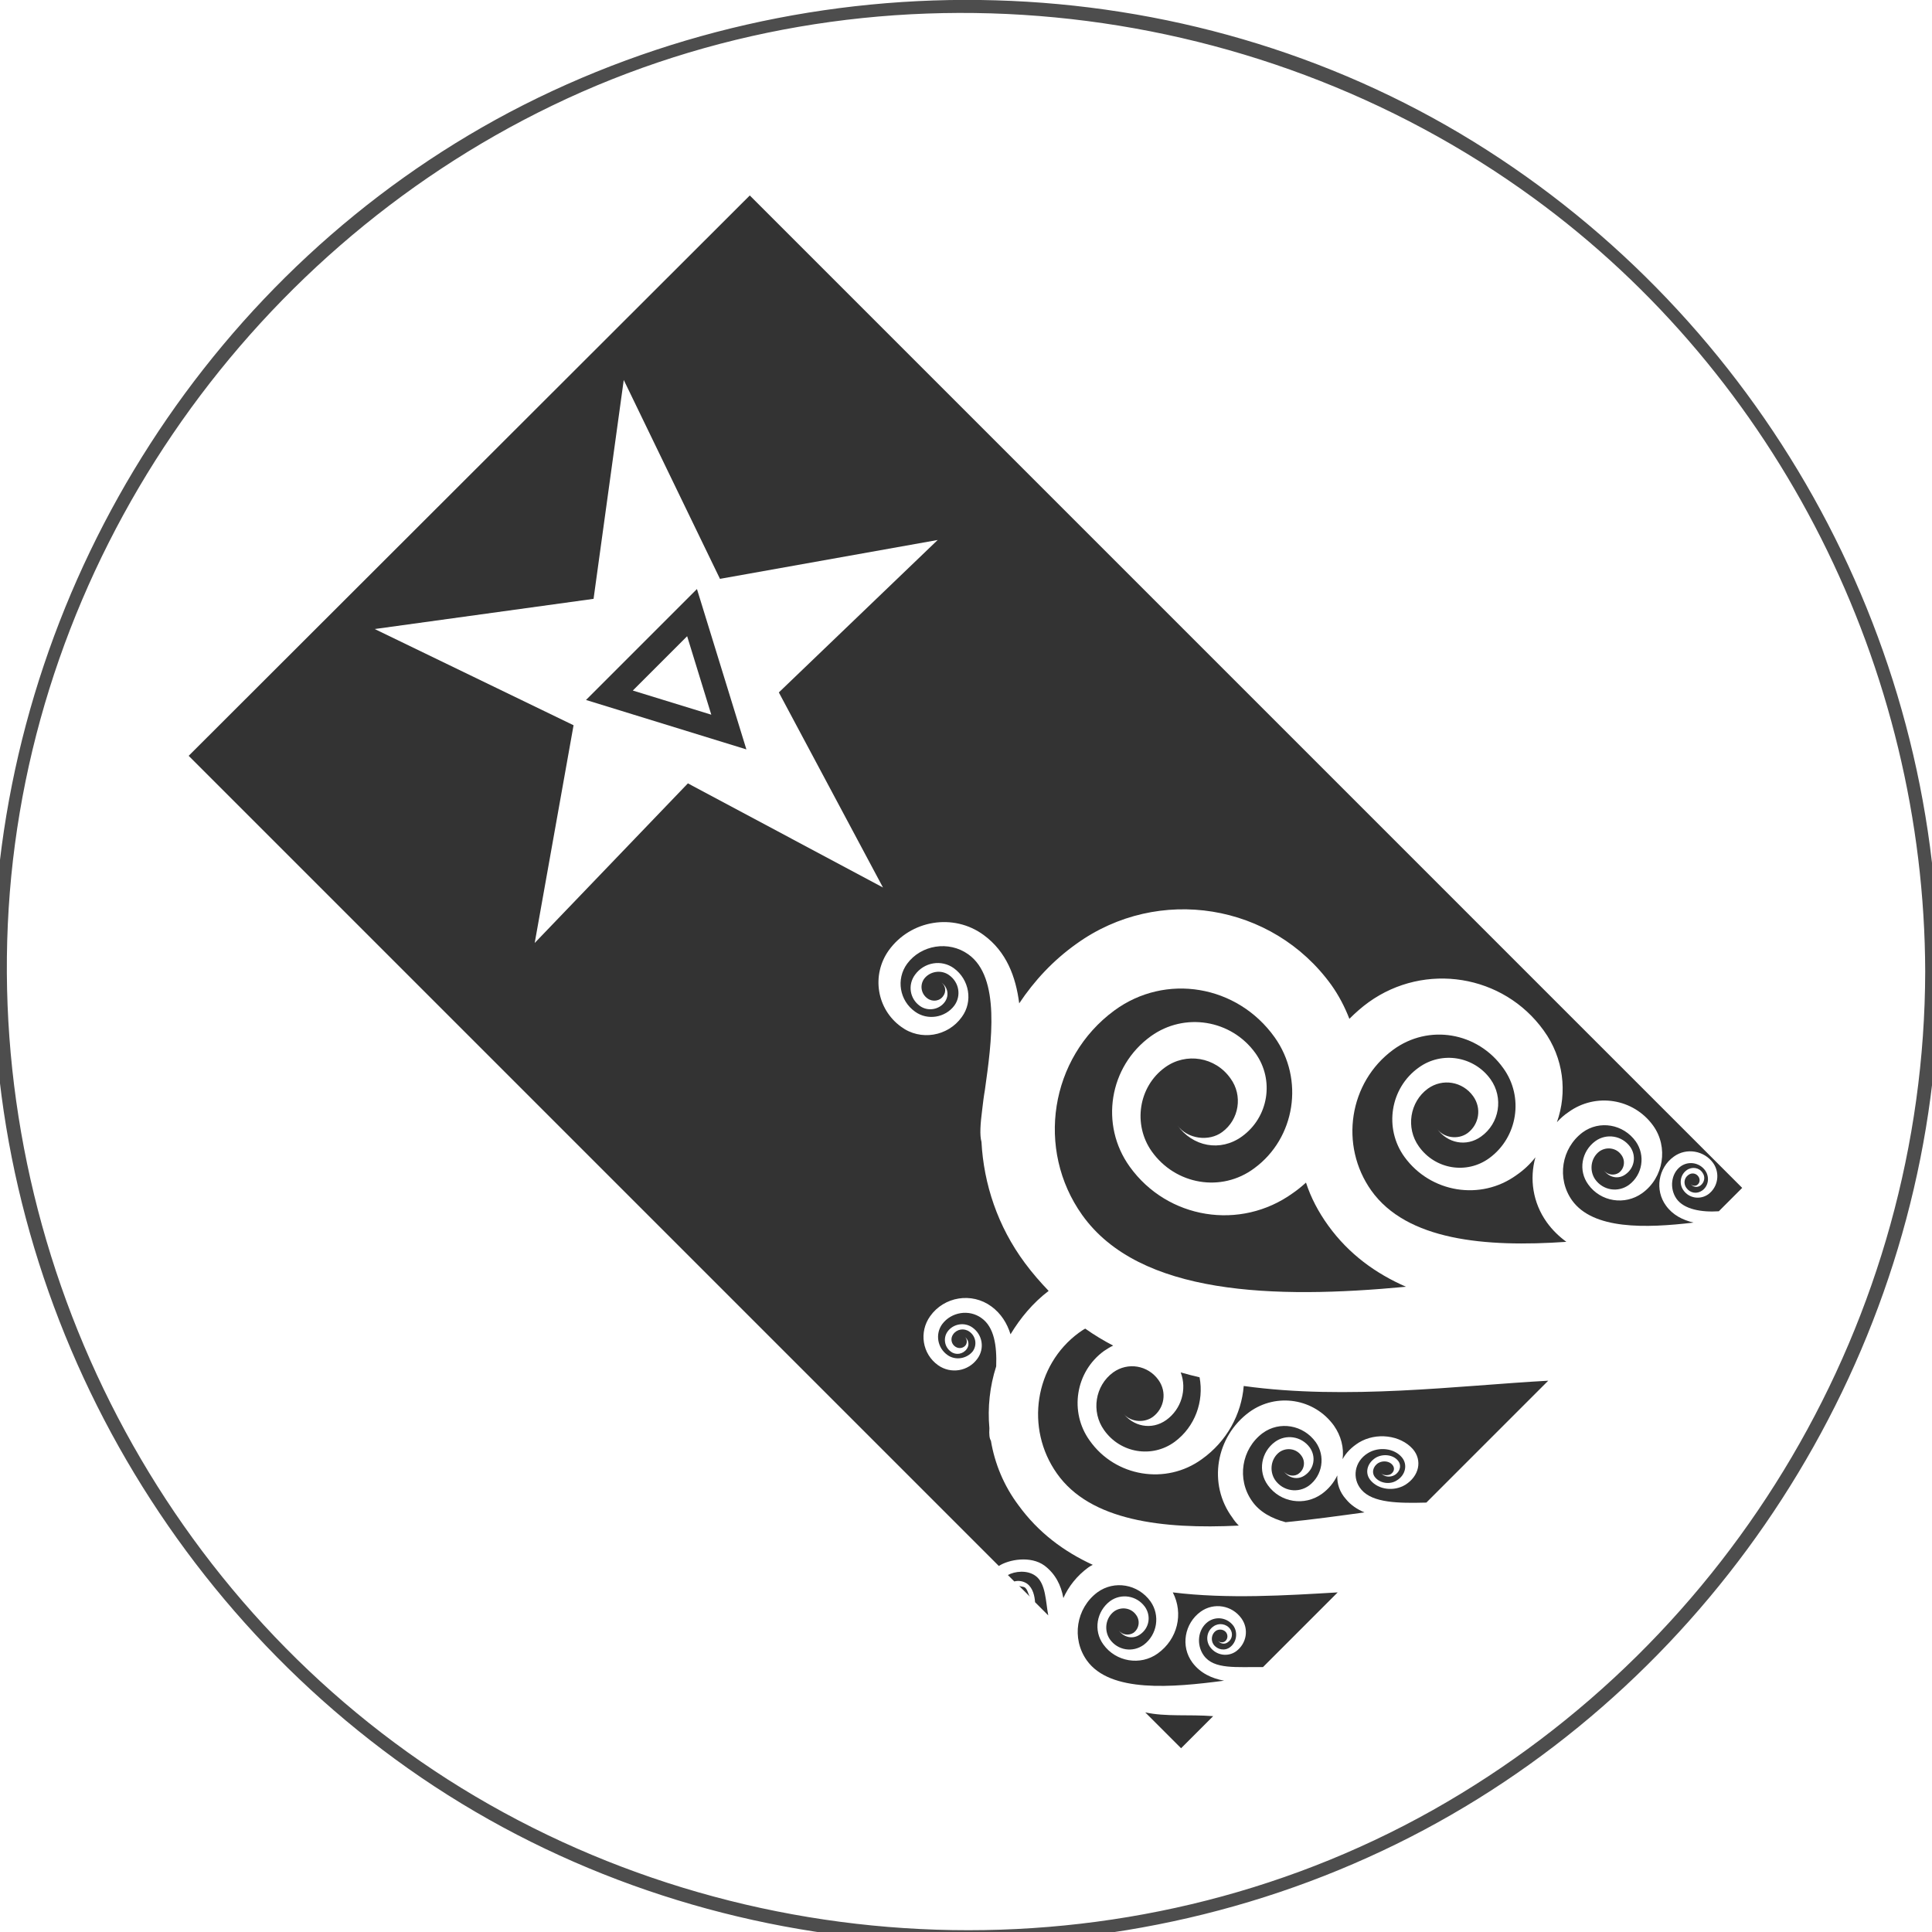
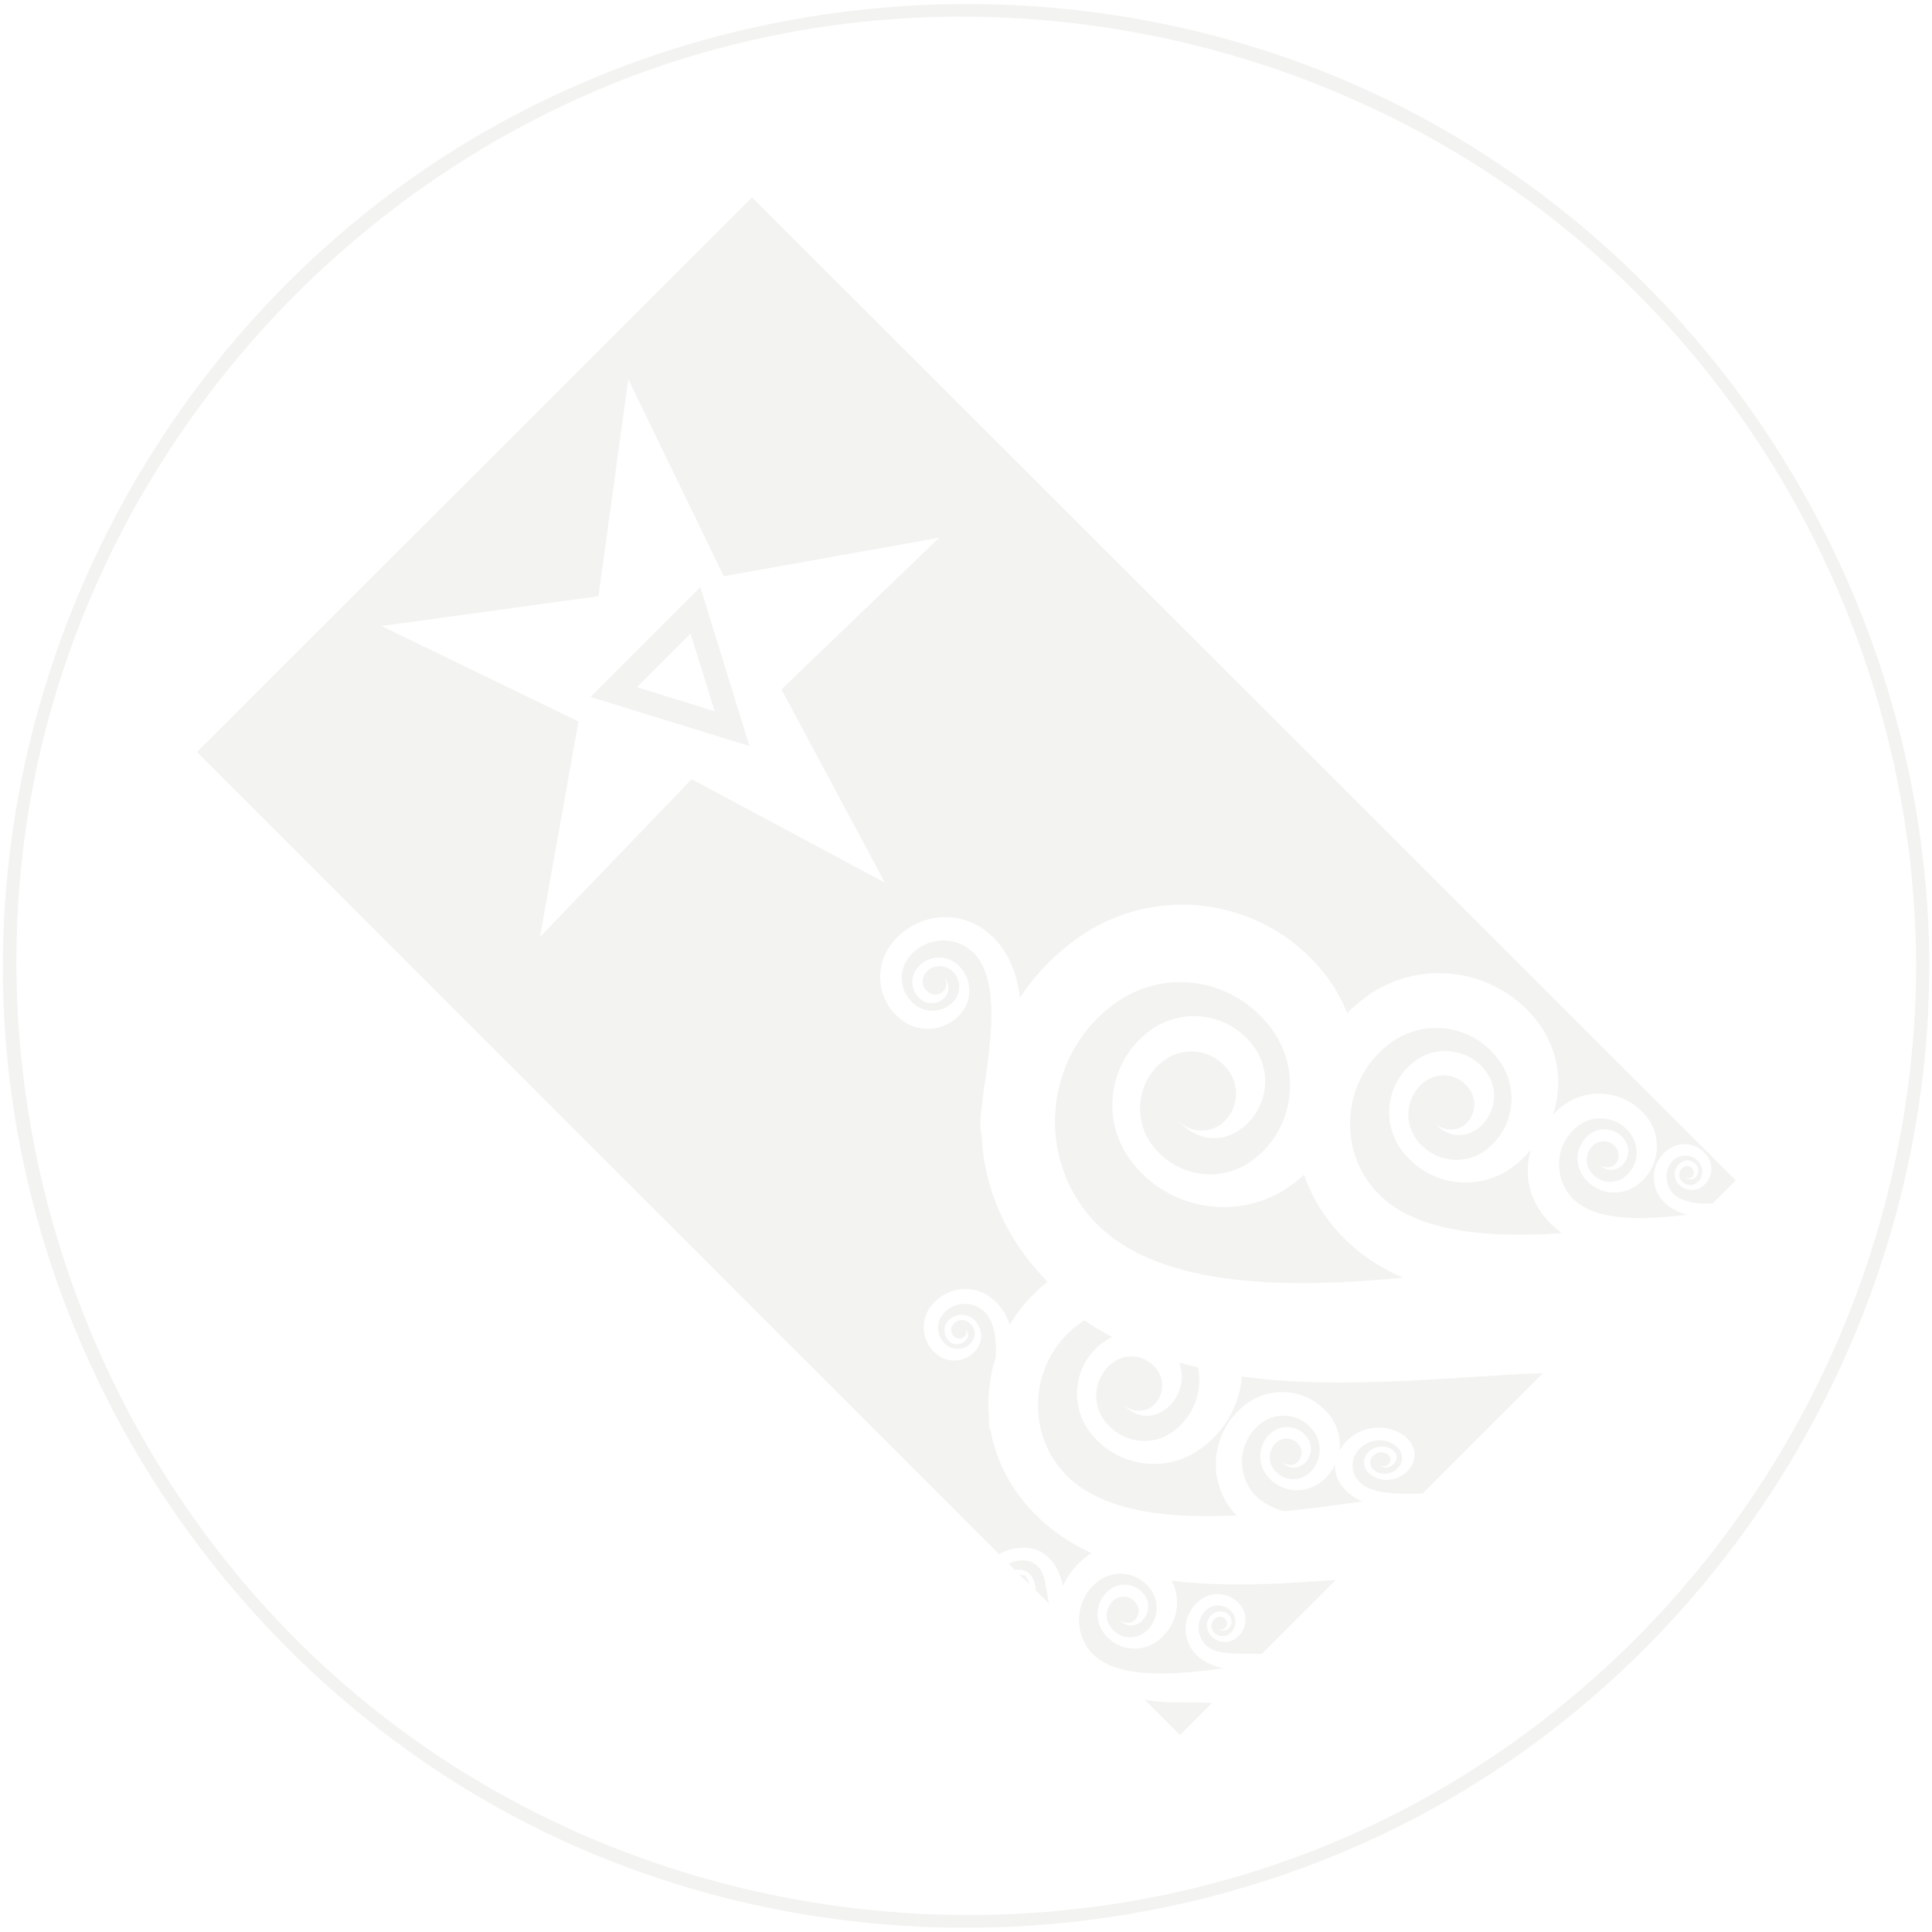
- <svg xmlns="http://www.w3.org/2000/svg" version="1.1" x="0px" y="0px" viewBox="0 0 512 512" enable-background="new 0 0 512 512" xml:space="preserve">
-   <g id="Color">
+ <svg xmlns="http://www.w3.org/2000/svg" version="1.1" id="Layer_1" x="0px" y="0px" viewBox="0 0 512 512" enable-background="new 0 0 512 512" xml:space="preserve">
+   <g>
    <g>
      <g>
-         <path fill="#4D4D4D" d="M510.2,257.5c-0.2,91.7-50.6,177.2-130.5,222.2c-80.9,45.5-183,41.7-261-8.1     C41.2,422-3.4,332.2,2.3,240.7C8,149.7,64.5,67.5,146.3,28c83.6-40.4,185.2-30.1,260,24.4C471.4,99.8,510,177.2,510.2,257.5     c0,2.3,3.5,2.3,3.5,0c-0.2-89.2-47.2-173-123.1-219.9c-76.9-47.5-175.8-49.9-255.5-7.9C56.7,71.2,4.8,152.4-1.2,240.7     c-6,89.3,36.5,176.5,109.4,228c73.8,52.1,172.3,60.6,254.4,23.5c80.6-36.3,137.4-114,149-201.4c1.5-11.1,2.1-22.2,2.2-33.4     C513.8,255.2,510.3,255.2,510.2,257.5z" />
+         <path fill="#F3F3F1" d="M507.8,256c-0.3,91.8-51.1,177.2-131.6,221.3c-81.5,44.6-183.7,39.2-260.6-12.3     C38.9,413.7-3.3,322.4,5.5,230.9C14.1,140.2,74,60.2,157.3,24.3c85.5-36.8,187.1-21.5,258.8,37.4     C473.9,109.2,507.6,181.3,507.8,256c0,2.2,3.5,2.2,3.5,0C511,166.7,463.5,83.1,387.1,37c-77.4-46.7-176.5-47.7-255.3-4     C54,76.1,4,158.9,0.9,247.5c-3.2,89.3,42.5,174.9,117.3,223.3c75.9,49.1,174.9,53.1,255.1,11.9     c78.9-40.6,131.4-121.7,137.4-209.9c0.4-5.6,0.5-11.2,0.6-16.8C511.2,253.8,507.8,253.8,507.8,256z" />
      </g>
    </g>
-     <path fill="#333333" d="M252.3,74.4" />
    <g>
-       <path fill="#333333" d="M274.4,417.6c-2.2-1.6-5.5-1.2-7.3-0.2l1.7,1.7c1.1-0.3,2.4-0.1,3.4,0.6c1.6,1.2,2,3.4,2.1,4.9l3.5,3.5    C277.1,424.5,277.2,419.6,274.4,417.6z" />
-       <path fill="#333333" d="M344.2,390.5c1.5-1.1,1.8-3.2,0.7-4.7c-1.3-1.9-3.9-2.3-5.8-1c-2.3,1.7-2.8,5-1.2,7.4c2.1,3,6.1,3.6,9,1.5    c3.6-2.7,4.4-7.8,1.8-11.5c-3.3-4.6-9.6-5.7-14.1-2.4c-5.6,4.2-6.9,12.2-2.8,18c2,2.9,5.2,4.6,8.9,5.6c7.2-0.7,14.3-1.7,20.9-2.6    c-1.9-0.8-3.6-1.9-4.9-3.5c-1.7-1.9-2.4-4.1-2.3-6.3c-0.9,1.9-2.3,3.6-4.1,4.9c-4.6,3.3-11,2.3-14.3-2.3    c-2.7-3.7-1.8-8.8,1.9-11.5c2.9-2.1,7-1.5,9.2,1.5c1.7,2.4,1.2,5.6-1.2,7.3c-1.9,1.4-4.3,0.9-5.7-1    C341.2,391.2,343.1,391.4,344.2,390.5z" />
-       <path fill="#333333" d="M271.6,420.7c-0.5-0.3-1.3-0.2-1.6-0.5l3,3C272.5,422.7,272.4,421.3,271.6,420.7z" />
-       <path fill="#333333" d="M329.6,367.3c-0.6,7.5-4.5,14.7-11.1,19.4c-9.5,6.9-22.9,4.7-29.7-4.9c-5.5-7.6-3.8-18.3,3.8-23.8    c0.8-0.5,1.5-1,2.4-1.4c-2.5-1.3-5-2.8-7.4-4.5c-0.6,0.3-1.1,0.7-1.7,1.1c-11.7,8.6-14.3,25.3-5.8,37.3    c8.8,12.5,27.9,14.8,48.2,13.8c-0.6-0.6-1.2-1.3-1.7-2.1c-6.6-8.9-4.4-21.5,4.5-28c7.2-5.2,17.2-3.6,22.4,3.6    c1.9,2.7,2.7,5.9,2.3,8.9c0.9-1.7,2.4-3.2,4.3-4.4c4.6-2.8,11-2,14.3,1.7c2.6,3,1.7,7.2-2,9.5c-3,1.8-7,1.3-9.1-1.1    c-1.7-1.9-1.1-4.6,1.3-6.1c1.9-1.1,4.5-0.8,5.8,0.7c1.1,1.2,0.7,3-0.8,3.9c-1.2,0.7-2.8,0.5-3.6-0.5c0.5,0.6,1.7,0.7,2.5,0.3    c1-0.6,1.2-1.7,0.5-2.5c-0.8-1-2.5-1.2-3.7-0.5c-1.5,0.9-1.9,2.7-0.8,3.9c1.3,1.5,3.9,1.9,5.7,0.7c2.3-1.4,2.9-4.2,1.3-6.1    c-2-2.4-6.1-2.9-9-1.1c-3.6,2.2-4.3,6.7-1.7,9.7c3,3.5,9.8,3.6,17.2,3.4l32.3-32.3C386.5,367.2,357,371.1,329.6,367.3z" />
-       <path fill="#333333" d="M310.8,422c2.9,5.6,1.3,12.4-4,16.2c-4.6,3.3-11.1,2.2-14.4-2.4c-2.7-3.7-1.8-8.8,1.8-11.5    c2.9-2.1,7-1.5,9.2,1.5c1.7,2.4,1.2,5.6-1.2,7.3c-1.9,1.4-4.3,0.9-5.7-1c0.9,1.2,2.7,1.4,3.9,0.6c1.5-1.1,1.8-3.2,0.7-4.7    c-1.3-1.9-3.9-2.3-5.8-1c-2.3,1.7-2.8,5-1.2,7.4c2.1,3,6.1,3.6,9,1.5c3.6-2.7,4.4-7.8,1.8-11.5c-3.3-4.6-9.6-5.7-14.1-2.4    c-5.6,4.2-6.9,12.2-2.8,18c6.2,8.7,22.7,7.2,36.4,5.4c-3.3-0.6-6.3-2-8.4-4.8c-3.2-4.3-2.1-10.4,2.2-13.5    c3.5-2.5,8.3-1.7,10.8,1.8c2,2.8,1.4,6.6-1.4,8.7c-2.2,1.6-5.3,1.1-6.9-1.1c-1.3-1.8-0.9-4.3,0.9-5.5c1.4-1,3.4-0.7,4.4,0.7    c0.8,1.1,0.6,2.7-0.6,3.5c-0.9,0.7-2.1,0.4-2.7-0.5c0.4,0.6,1.3,0.7,1.9,0.3c0.7-0.5,0.9-1.5,0.4-2.3c-0.6-0.9-1.9-1.1-2.8-0.5    c-1.1,0.8-1.4,2.4-0.6,3.6c1,1.4,3,1.8,4.4,0.7c1.7-1.3,2.1-3.8,0.9-5.6c-1.6-2.2-4.6-2.7-6.8-1.1c-2.7,2-3.1,6.1-1.1,8.9    c2.7,3.8,8.7,3,15.7,3.1l19.8-19.8C340.9,422.8,325.3,423.8,310.8,422z" />
-       <path fill="#333333" d="M406.9,306.7c-1.4,1.8-3.1,3.4-5,4.7c-9.5,6.9-22.8,4.7-29.7-4.8c-5.5-7.6-3.8-18.3,3.8-23.7    c6.1-4.4,14.6-3,19,3.1c3.5,4.9,2.4,11.7-2.5,15.2c-3.9,2.8-8.9,1.8-11.7-2.1c1.8,2.5,5.6,3,8.1,1.2c3.1-2.3,3.8-6.6,1.5-9.8    c-2.8-3.9-8.1-4.8-12-2c-4.8,3.5-5.9,10.4-2.4,15.3c4.3,6.1,12.7,7.5,18.7,3.1c7.5-5.5,9.2-16.2,3.7-23.8    c-6.8-9.6-19.8-11.8-29.2-4.9c-11.7,8.6-14.3,25.3-5.8,37.3c9.4,13.2,30.1,15.1,51.7,13.6c-1.9-1.4-3.7-3.1-5.2-5.2    C406.2,318.7,405.3,312.4,406.9,306.7z" />
-       <path fill="#333333" d="M303.5,453.8l9.5,9.5l8.5-8.5C315,454.3,309,455,303.5,453.8z" />
-       <path fill="#333333" d="M323.9,300c4.5-3.3,5.5-9.7,2.2-14.2c-4-5.7-11.8-7-17.4-2.9c-7,5.1-8.5,15.1-3.5,22.2    c6.3,8.9,18.5,11,27.2,4.5c10.9-8,13.3-23.6,5.4-34.7c-9.9-13.9-28.9-17.1-42.5-7.1c-17,12.5-20.9,36.8-8.5,54.2    c15.2,21.3,50.9,22.3,85.8,19c-8-3.5-15.1-8.6-20.6-16.2c-2.6-3.6-4.6-7.4-5.9-11.4c-1.1,1-2.2,1.9-3.5,2.8    c-13.9,10-33.2,6.9-43.2-7c-8-11.1-5.5-26.6,5.6-34.6c8.9-6.4,21.3-4.4,27.7,4.5c5.1,7.1,3.5,17-3.6,22.1c-5.7,4.1-13,2.7-17.1-3    C314.7,301.9,320.4,302.6,323.9,300z" />
-       <path fill="#333333" d="M305.5,375.5c3.1-2.3,3.8-6.6,1.5-9.8c-2.8-3.9-8.1-4.8-12-2c-4.8,3.5-5.9,10.4-2.4,15.3    c4.3,6.1,12.7,7.5,18.7,3.1c5.4-4,7.8-10.7,6.6-17.1c-1.7-0.4-3.3-0.8-5-1.3c1.7,4.5,0.2,9.7-3.8,12.6c-3.9,2.8-8.9,1.8-11.7-2.1    C299.1,376.8,303,377.3,305.5,375.5z" />
+       <path fill="#F3F3F1" d="M274.5,414.6c-2.2-1.6-5.4-1.2-7.2-0.2l1.7,1.7c1.1-0.3,2.4-0.1,3.4,0.6c1.6,1.1,2,3.4,2.1,4.8l3.5,3.5    C277.1,421.4,277.2,416.5,274.5,414.6z" />
+       <path fill="#F3F3F1" d="M343.6,387.7c1.5-1.1,1.8-3.2,0.7-4.7c-1.3-1.9-3.9-2.3-5.7-1c-2.3,1.7-2.8,4.9-1.1,7.3    c2.1,2.9,6.1,3.6,8.9,1.5c3.6-2.6,4.4-7.7,1.8-11.4c-3.2-4.6-9.5-5.6-13.9-2.3c-5.6,4.1-6.8,12.1-2.8,17.8c2,2.8,5.1,4.6,8.8,5.6    c7.1-0.7,14.2-1.7,20.7-2.6c-1.9-0.8-3.5-1.9-4.9-3.5c-1.7-1.9-2.4-4.1-2.3-6.3c-0.9,1.9-2.2,3.6-4.1,4.9    c-4.6,3.3-10.9,2.3-14.2-2.3c-2.6-3.6-1.8-8.7,1.8-11.3c2.9-2.1,7-1.4,9.1,1.5c1.7,2.3,1.2,5.6-1.2,7.3c-1.9,1.3-4.3,0.9-5.6-1    C340.6,388.4,342.4,388.6,343.6,387.7z" />
+       <path fill="#F3F3F1" d="M271.6,417.6c-0.5-0.3-1.3-0.2-1.6-0.5l3,3C272.5,419.6,272.5,418.2,271.6,417.6z" />
+       <path fill="#F3F3F1" d="M329.1,364.8c-0.6,7.5-4.4,14.5-11,19.2c-9.4,6.8-22.7,4.6-29.5-4.8c-5.4-7.5-3.8-18.1,3.8-23.5    c0.8-0.5,1.5-1,2.3-1.4c-2.5-1.3-5-2.8-7.3-4.4c-0.6,0.3-1.1,0.7-1.6,1.1c-11.6,8.5-14.2,25.1-5.8,36.9    c8.8,12.3,27.6,14.7,47.7,13.7c-0.6-0.6-1.2-1.3-1.7-2c-6.5-8.8-4.4-21.3,4.5-27.7c7.1-5.1,17-3.5,22.2,3.6    c1.9,2.7,2.6,5.8,2.3,8.9c0.9-1.7,2.3-3.2,4.3-4.4c4.6-2.8,10.9-2,14.1,1.7c2.6,3,1.7,7.2-2,9.4c-2.9,1.8-7,1.3-9-1.1    c-1.6-1.9-1.1-4.6,1.3-6c1.9-1.1,4.5-0.8,5.8,0.7c1.1,1.2,0.7,2.9-0.8,3.8c-1.2,0.7-2.7,0.5-3.6-0.5c0.5,0.6,1.7,0.7,2.5,0.3    c0.9-0.6,1.2-1.7,0.5-2.5c-0.8-1-2.5-1.2-3.6-0.5c-1.5,0.9-1.8,2.6-0.8,3.9c1.3,1.5,3.8,1.8,5.7,0.7c2.3-1.4,2.9-4.1,1.2-6    c-2-2.4-6-2.9-8.9-1.1c-3.6,2.2-4.3,6.7-1.7,9.6c2.9,3.5,9.7,3.6,17,3.4l31.9-31.9C385.5,364.7,356.2,368.5,329.1,364.8z" />
+       <path fill="#F3F3F1" d="M310.5,418.9c2.9,5.5,1.3,12.3-3.9,16.1c-4.6,3.3-11,2.2-14.2-2.4c-2.6-3.6-1.8-8.8,1.8-11.4    c2.9-2.1,7-1.5,9.1,1.5c1.7,2.3,1.1,5.6-1.2,7.3c-1.9,1.3-4.3,0.9-5.6-1c0.8,1.2,2.7,1.4,3.9,0.6c1.5-1.1,1.8-3.2,0.7-4.7    c-1.3-1.9-3.9-2.3-5.7-1c-2.3,1.7-2.8,4.9-1.1,7.3c2.1,2.9,6.1,3.6,8.9,1.5c3.6-2.6,4.4-7.7,1.8-11.4c-3.2-4.6-9.5-5.6-13.9-2.3    c-5.6,4.1-6.8,12.1-2.8,17.8c6.1,8.6,22.5,7.1,36,5.3c-3.2-0.6-6.2-2-8.3-4.8c-3.1-4.3-2.1-10.3,2.2-13.4    c3.4-2.5,8.2-1.7,10.7,1.7c2,2.7,1.4,6.6-1.4,8.6c-2.2,1.6-5.3,1.1-6.9-1.1c-1.3-1.8-0.9-4.2,0.9-5.5c1.4-1,3.4-0.7,4.4,0.7    c0.8,1.1,0.6,2.7-0.6,3.5c-0.9,0.6-2.1,0.4-2.7-0.5c0.4,0.6,1.3,0.7,1.9,0.3c0.7-0.5,0.9-1.5,0.4-2.3c-0.6-0.9-1.9-1.1-2.8-0.5    c-1.1,0.8-1.4,2.4-0.6,3.5c1,1.4,2.9,1.7,4.3,0.7c1.7-1.3,2.1-3.7,0.9-5.5c-1.6-2.2-4.6-2.7-6.7-1.1c-2.7,2-3.1,6.1-1.1,8.8    c2.6,3.7,8.7,2.9,15.5,3.1l19.6-19.6C340.3,419.7,324.9,420.7,310.5,418.9z" />
+       <path fill="#F3F3F1" d="M405.7,304.7c-1.4,1.7-3.1,3.3-5,4.7c-9.4,6.8-22.6,4.7-29.4-4.8c-5.4-7.5-3.7-18.1,3.8-23.5    c6-4.4,14.5-3,18.8,3c3.5,4.8,2.4,11.6-2.4,15.1c-3.9,2.8-8.8,1.8-11.6-2.1c1.8,2.5,5.6,2.9,8,1.2c3-2.2,3.7-6.6,1.5-9.7    c-2.7-3.9-8-4.8-11.8-2c-4.7,3.5-5.8,10.3-2.4,15.1c4.3,6.1,12.6,7.5,18.5,3.1c7.4-5.5,9.1-16,3.7-23.6    c-6.7-9.5-19.6-11.6-28.9-4.8c-11.6,8.5-14.2,25.1-5.8,36.9c9.3,13.1,29.9,14.9,51.2,13.5c-1.9-1.4-3.7-3.1-5.2-5.1    C404.9,316.6,404,310.4,405.7,304.7z" />
+       <path fill="#F3F3F1" d="M303.3,450.4l9.4,9.4l8.5-8.5C314.6,450.9,308.7,451.6,303.3,450.4z" />
+       <path fill="#F3F3F1" d="M323.5,298c4.4-3.3,5.4-9.6,2.2-14.1c-4-5.7-11.7-6.9-17.2-2.9c-6.9,5.1-8.4,14.9-3.5,22    c6.2,8.8,18.3,10.9,26.9,4.5c10.8-7.9,13.2-23.3,5.4-34.4c-9.8-13.8-28.6-17-42.1-7c-16.9,12.4-20.7,36.5-8.4,53.7    c15,21.1,50.4,22.1,85,18.8c-7.9-3.4-14.9-8.5-20.4-16.1c-2.6-3.5-4.5-7.3-5.8-11.2c-1.1,1-2.2,1.9-3.4,2.8    c-13.7,9.9-32.9,6.8-42.8-6.9c-7.9-11-5.4-26.3,5.5-34.2c8.8-6.3,21.1-4.4,27.4,4.4c5.1,7,3.5,16.8-3.6,21.9    c-5.6,4.1-12.8,2.6-16.9-3C314.4,300,319.9,300.6,323.5,298z" />
+       <path fill="#F3F3F1" d="M305.2,372.8c3-2.2,3.7-6.6,1.5-9.7c-2.7-3.9-8-4.8-11.8-2c-4.7,3.5-5.8,10.3-2.4,15.1    c4.3,6.1,12.6,7.5,18.5,3.1c5.4-4,7.7-10.6,6.5-16.9c-1.7-0.4-3.3-0.8-5-1.3c1.7,4.4,0.2,9.6-3.8,12.5c-3.9,2.8-8.8,1.8-11.6-2.1    C298.9,374.1,302.8,374.6,305.2,372.8z" />
      <g>
-         <path fill="#333333" d="M197.8,198.6l-13.1-42.5l-29.4,29.4L197.8,198.6z M188.5,189.4l-20.8-6.4l14.4-14.4L188.5,189.4z" />
-         <path fill="#333333" d="M50,200.3l214.7,214.7c2.6-1.7,8.4-2.8,12.1-0.1c2.9,2.2,4.4,5.2,5,8.6c1.4-3.1,3.6-5.9,6.6-8.1     c0.4-0.3,0.8-0.5,1.2-0.7c-7.6-3.5-14.4-8.5-19.7-15.8c-3.9-5.2-6.3-11.1-7.3-17.1c-0.4-0.6-0.5-1.7-0.4-3.3     c-0.5-5.5,0.1-11.1,1.8-16.4c0.2-5.4-0.5-10.4-3.9-12.8c-3.3-2.4-8-1.6-10.4,1.6c-1.9,2.6-1.3,6.3,1.4,8.2c2.1,1.5,5.1,1,6.7-1     c1.2-1.7,0.8-4-0.9-5.2c-1.4-1-3.3-0.7-4.3,0.7c-0.8,1.1-0.5,2.6,0.6,3.3c0.9,0.6,2.1,0.4,2.7-0.4c0.5-0.7,0.4-1.8-0.3-2.3     c1.1,0.8,1.4,2.2,0.6,3.3c-1,1.4-2.9,1.7-4.2,0.7c-1.7-1.2-2.1-3.6-0.9-5.3c1.5-2.1,4.5-2.6,6.6-1.1c2.7,1.9,3.3,5.6,1.3,8.3     c-2.4,3.3-7,4.1-10.4,1.7c-4.2-3-5.1-8.8-2.1-13c3.7-5.2,11-6.4,16.2-2.6c2.6,1.9,4.2,4.5,5.1,7.4c2.6-4.3,5.9-8.3,10.1-11.5     c-2.2-2.3-4.3-4.7-6.3-7.4c-7.2-9.7-10.9-20.9-11.5-32.1c-0.5-1.7-0.3-4.8,0.2-8.6c0.2-1.7,0.4-3.4,0.7-5.1     c1.8-12.8,4.2-29.9-4.4-36c-5.2-3.7-12.5-2.5-16.2,2.5c-3,4.1-2,9.8,2.1,12.7c3.3,2.4,8,1.6,10.4-1.6c1.9-2.6,1.3-6.2-1.4-8.1     c-2.1-1.5-5.1-1-6.6,1c-1.2,1.7-0.8,4,0.9,5.2c1.4,1,3.3,0.7,4.2-0.7c0.8-1.1,0.6-2.7-0.5-3.5c1.7,1.2,2.1,3.4,0.9,5.1     c-1.5,2.1-4.5,2.6-6.6,1.1c-2.7-1.9-3.3-5.6-1.3-8.3c2.4-3.3,7-4.1,10.3-1.7c4.1,3,5.1,8.8,2.1,12.9c-3.7,5.2-11,6.4-16.1,2.6     c-6.5-4.7-7.9-13.7-3.3-20.2c5.8-8.1,17.2-10,25.2-4.1c6,4.4,8.5,11,9.4,18.1c4-6,9-11.4,15.2-15.8     c21.7-15.6,51.9-10.7,67.5,10.9c2,2.8,3.6,5.9,4.8,9c1.6-1.6,3.3-3.1,5.1-4.4c14.9-10.7,35.7-7.4,46.4,7.5     c5.3,7.3,6.3,16.4,3.5,24.3c0.9-1,1.9-1.9,3.1-2.7c7.2-5.2,17.2-3.6,22.4,3.6c4.1,5.7,2.8,13.8-2.9,17.9     c-4.6,3.3-11,2.3-14.3-2.3c-2.7-3.7-1.8-8.8,1.9-11.5c2.9-2.1,7-1.5,9.2,1.5c1.7,2.4,1.2,5.6-1.2,7.3c-1.9,1.4-4.3,0.9-5.7-1     c0.9,1.2,2.7,1.4,3.9,0.6c1.5-1.1,1.8-3.2,0.7-4.7c-1.3-1.9-3.9-2.3-5.8-1c-2.3,1.7-2.8,5-1.2,7.4c2.1,3,6.1,3.6,9,1.5     c3.6-2.7,4.4-7.8,1.8-11.5c-3.3-4.6-9.6-5.7-14.1-2.4c-5.6,4.2-6.9,12.2-2.8,18c5.6,7.8,19.5,7.4,32.2,5.9     c-2.9-0.7-5.5-2-7.3-4.5c-3-4.1-2.1-10,2.1-13c3.3-2.4,8-1.6,10.4,1.7c1.9,2.7,1.3,6.4-1.3,8.3c-2.1,1.5-5.1,1.1-6.6-1.1     c-1.2-1.7-0.8-4.1,0.9-5.3c1.4-1,3.3-0.7,4.2,0.7c0.8,1.1,0.5,2.6-0.6,3.4c-0.9,0.6-2,0.4-2.6-0.5c0.4,0.6,1.3,0.7,1.8,0.3     c0.7-0.5,0.8-1.5,0.3-2.2c-0.6-0.9-1.8-1.1-2.7-0.4c-1.1,0.8-1.3,2.3-0.5,3.4c1,1.4,2.8,1.7,4.2,0.7c1.7-1.2,2-3.6,0.8-5.3     c-1.5-2.1-4.4-2.6-6.5-1.1c-2.6,1.9-3,5.9-1.1,8.6c2,2.8,6.6,3.6,11.2,3.3l6.2-6.2l-263-263L50,200.3z M206.4,183.5l27.6,51.7     l-51.7-27.6l-40.6,42.3l10.3-57.7l-52.7-25.5l58-8l8-58l25.5,52.7l57.7-10.3L206.4,183.5z" />
+         <path fill="#F3F3F1" d="M198.6,197.7l-13-42.1l-29.1,29.1L198.6,197.7z M189.4,188.5l-20.6-6.4l14.2-14.2L189.4,188.5z" />
+         <path fill="#F3F3F1" d="M52.2,199.3l212.6,212.6c2.5-1.7,8.3-2.8,11.9-0.1c2.9,2.1,4.3,5.2,5,8.5c1.4-3.1,3.6-5.9,6.5-8     c0.4-0.3,0.8-0.5,1.1-0.7c-7.5-3.4-14.2-8.4-19.5-15.6c-3.8-5.2-6.2-11-7.3-17c-0.4-0.6-0.5-1.7-0.4-3.2     c-0.5-5.5,0.1-11,1.8-16.2c0.2-5.4-0.5-10.3-3.9-12.7c-3.3-2.3-7.9-1.6-10.3,1.6c-1.9,2.6-1.3,6.2,1.3,8.1c2.1,1.5,5.1,1,6.6-1     c1.2-1.7,0.8-4-0.9-5.2c-1.4-1-3.2-0.7-4.2,0.7c-0.8,1.1-0.5,2.5,0.6,3.3c0.9,0.6,2.1,0.4,2.7-0.4c0.5-0.7,0.4-1.7-0.3-2.2     c1.1,0.8,1.4,2.2,0.6,3.2c-1,1.3-2.9,1.7-4.2,0.7c-1.7-1.2-2.1-3.6-0.9-5.3c1.5-2.1,4.5-2.6,6.6-1.1c2.6,1.9,3.2,5.6,1.3,8.2     c-2.4,3.3-7,4-10.3,1.7c-4.1-3-5-8.7-2.1-12.8c3.7-5.1,10.9-6.4,16-2.6c2.6,1.9,4.2,4.5,5.1,7.3c2.5-4.3,5.9-8.2,10-11.4     c-2.2-2.3-4.3-4.7-6.2-7.3c-7.1-9.6-10.8-20.7-11.3-31.8c-0.5-1.7-0.3-4.7,0.2-8.5c0.2-1.7,0.4-3.4,0.7-5     c1.8-12.7,4.1-29.6-4.3-35.7c-5.1-3.7-12.3-2.5-16,2.5c-3,4-2,9.7,2.1,12.6c3.3,2.3,7.9,1.6,10.3-1.6c1.9-2.6,1.3-6.2-1.3-8     c-2.1-1.5-5.1-1-6.6,1c-1.2,1.7-0.8,4,0.9,5.1c1.4,1,3.2,0.7,4.2-0.7c0.8-1.1,0.6-2.7-0.5-3.5c1.7,1.2,2.1,3.4,0.9,5.1     c-1.5,2.1-4.4,2.6-6.5,1.1c-2.6-1.9-3.2-5.6-1.3-8.2c2.4-3.3,6.9-4,10.2-1.7c4.1,3,5,8.7,2.1,12.8c-3.7,5.1-10.9,6.3-16,2.6     c-6.4-4.6-7.9-13.6-3.2-20c5.8-8,17-9.9,25-4c5.9,4.4,8.4,10.9,9.3,17.9c3.9-5.9,8.9-11.2,15-15.6c21.5-15.5,51.4-10.6,66.9,10.8     c2,2.8,3.6,5.8,4.8,8.9c1.6-1.6,3.3-3,5.1-4.4c14.7-10.6,35.3-7.3,45.9,7.4c5.2,7.2,6.2,16.2,3.5,24c0.9-1,1.9-1.9,3-2.7     c7.1-5.1,17-3.5,22.2,3.6c4.1,5.7,2.8,13.6-2.9,17.7c-4.6,3.3-10.9,2.3-14.2-2.3c-2.6-3.6-1.8-8.7,1.8-11.3     c2.9-2.1,7-1.4,9.1,1.5c1.7,2.3,1.2,5.6-1.2,7.3c-1.9,1.3-4.3,0.9-5.6-1c0.8,1.2,2.7,1.4,3.9,0.6c1.5-1.1,1.8-3.2,0.7-4.7     c-1.3-1.9-3.9-2.3-5.7-1c-2.3,1.7-2.8,4.9-1.1,7.3c2.1,2.9,6.1,3.6,8.9,1.5c3.6-2.6,4.4-7.7,1.8-11.4c-3.2-4.6-9.5-5.6-13.9-2.3     c-5.6,4.1-6.8,12.1-2.8,17.8c5.5,7.8,19.3,7.3,31.8,5.8c-2.8-0.6-5.4-2-7.3-4.5c-3-4.1-2-9.9,2.1-12.8c3.3-2.4,7.9-1.6,10.3,1.7     c1.9,2.6,1.3,6.3-1.3,8.2c-2.1,1.5-5,1-6.6-1.1c-1.2-1.7-0.8-4,0.9-5.3c1.3-1,3.2-0.7,4.2,0.7c0.8,1.1,0.5,2.6-0.5,3.4     c-0.9,0.6-2,0.4-2.6-0.5c0.4,0.6,1.2,0.7,1.8,0.3c0.7-0.5,0.8-1.5,0.3-2.2c-0.6-0.9-1.8-1.1-2.6-0.4c-1.1,0.8-1.3,2.3-0.5,3.4     c1,1.4,2.8,1.7,4.1,0.7c1.7-1.2,2-3.6,0.8-5.3c-1.5-2.1-4.4-2.6-6.5-1.1c-2.6,1.9-2.9,5.8-1.1,8.5c2,2.8,6.6,3.6,11.1,3.3     l6.1-6.1L199.3,52.3L52.2,199.3z M207.1,182.7l27.4,51.2l-51.2-27.4l-40.2,41.8l10.2-57.1l-52.2-25.3l57.5-7.9l7.9-57.5     l25.3,52.2l57.1-10.2L207.1,182.7z" />
      </g>
    </g>
  </g>
-   <g id="BW" display="none">
- </g>
</svg>
